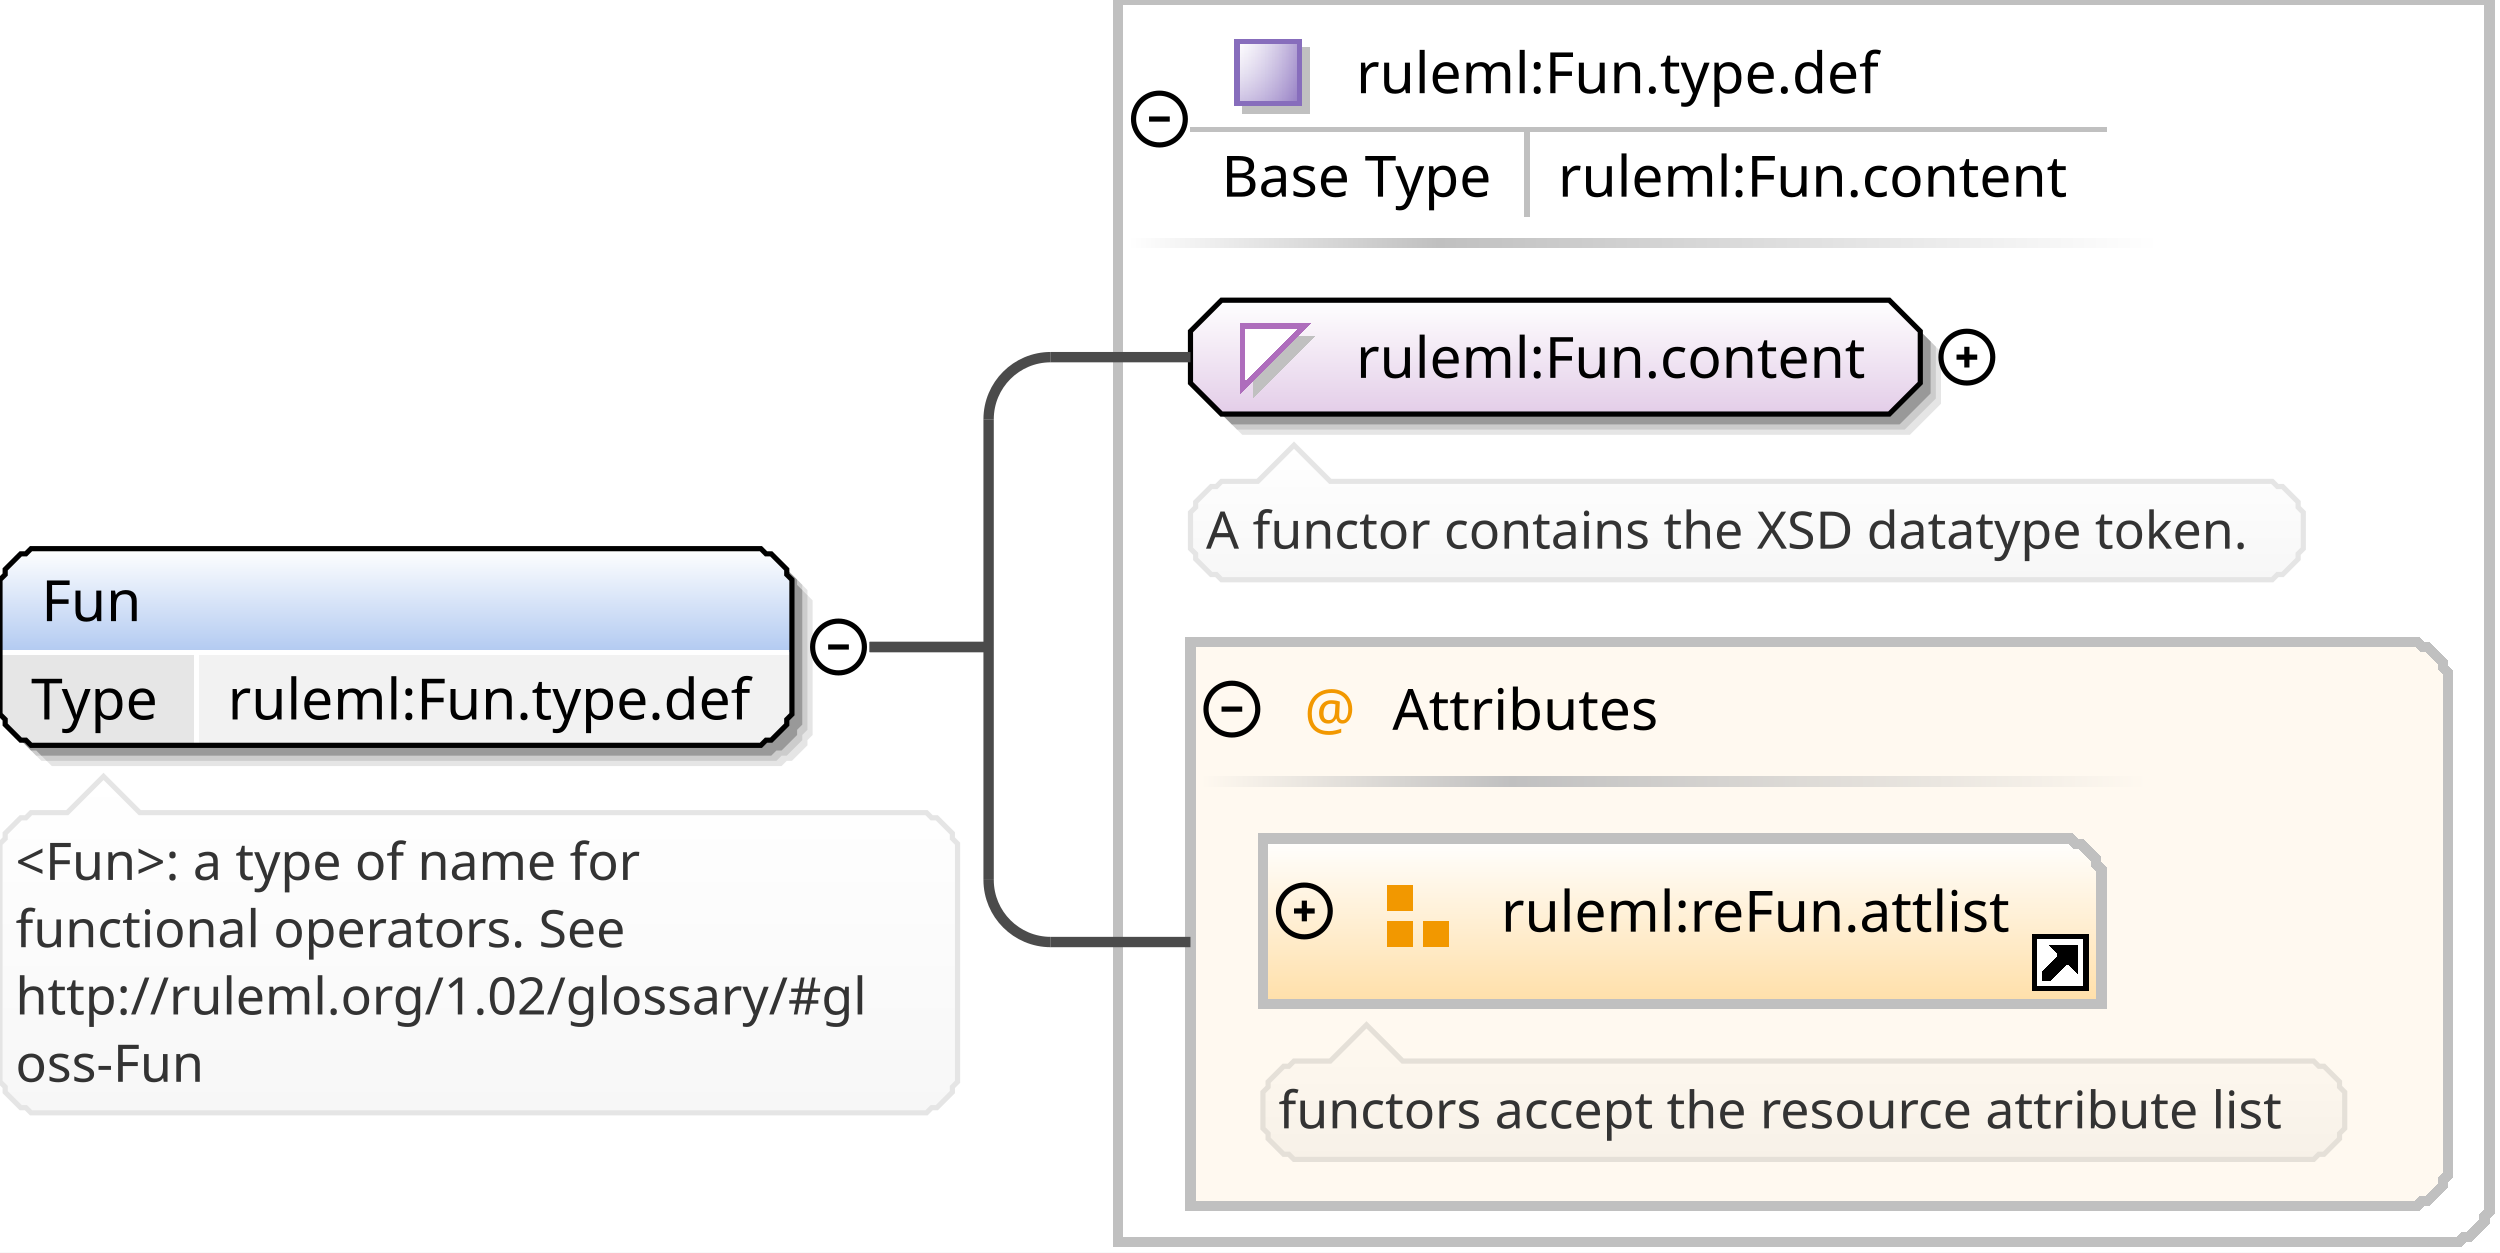
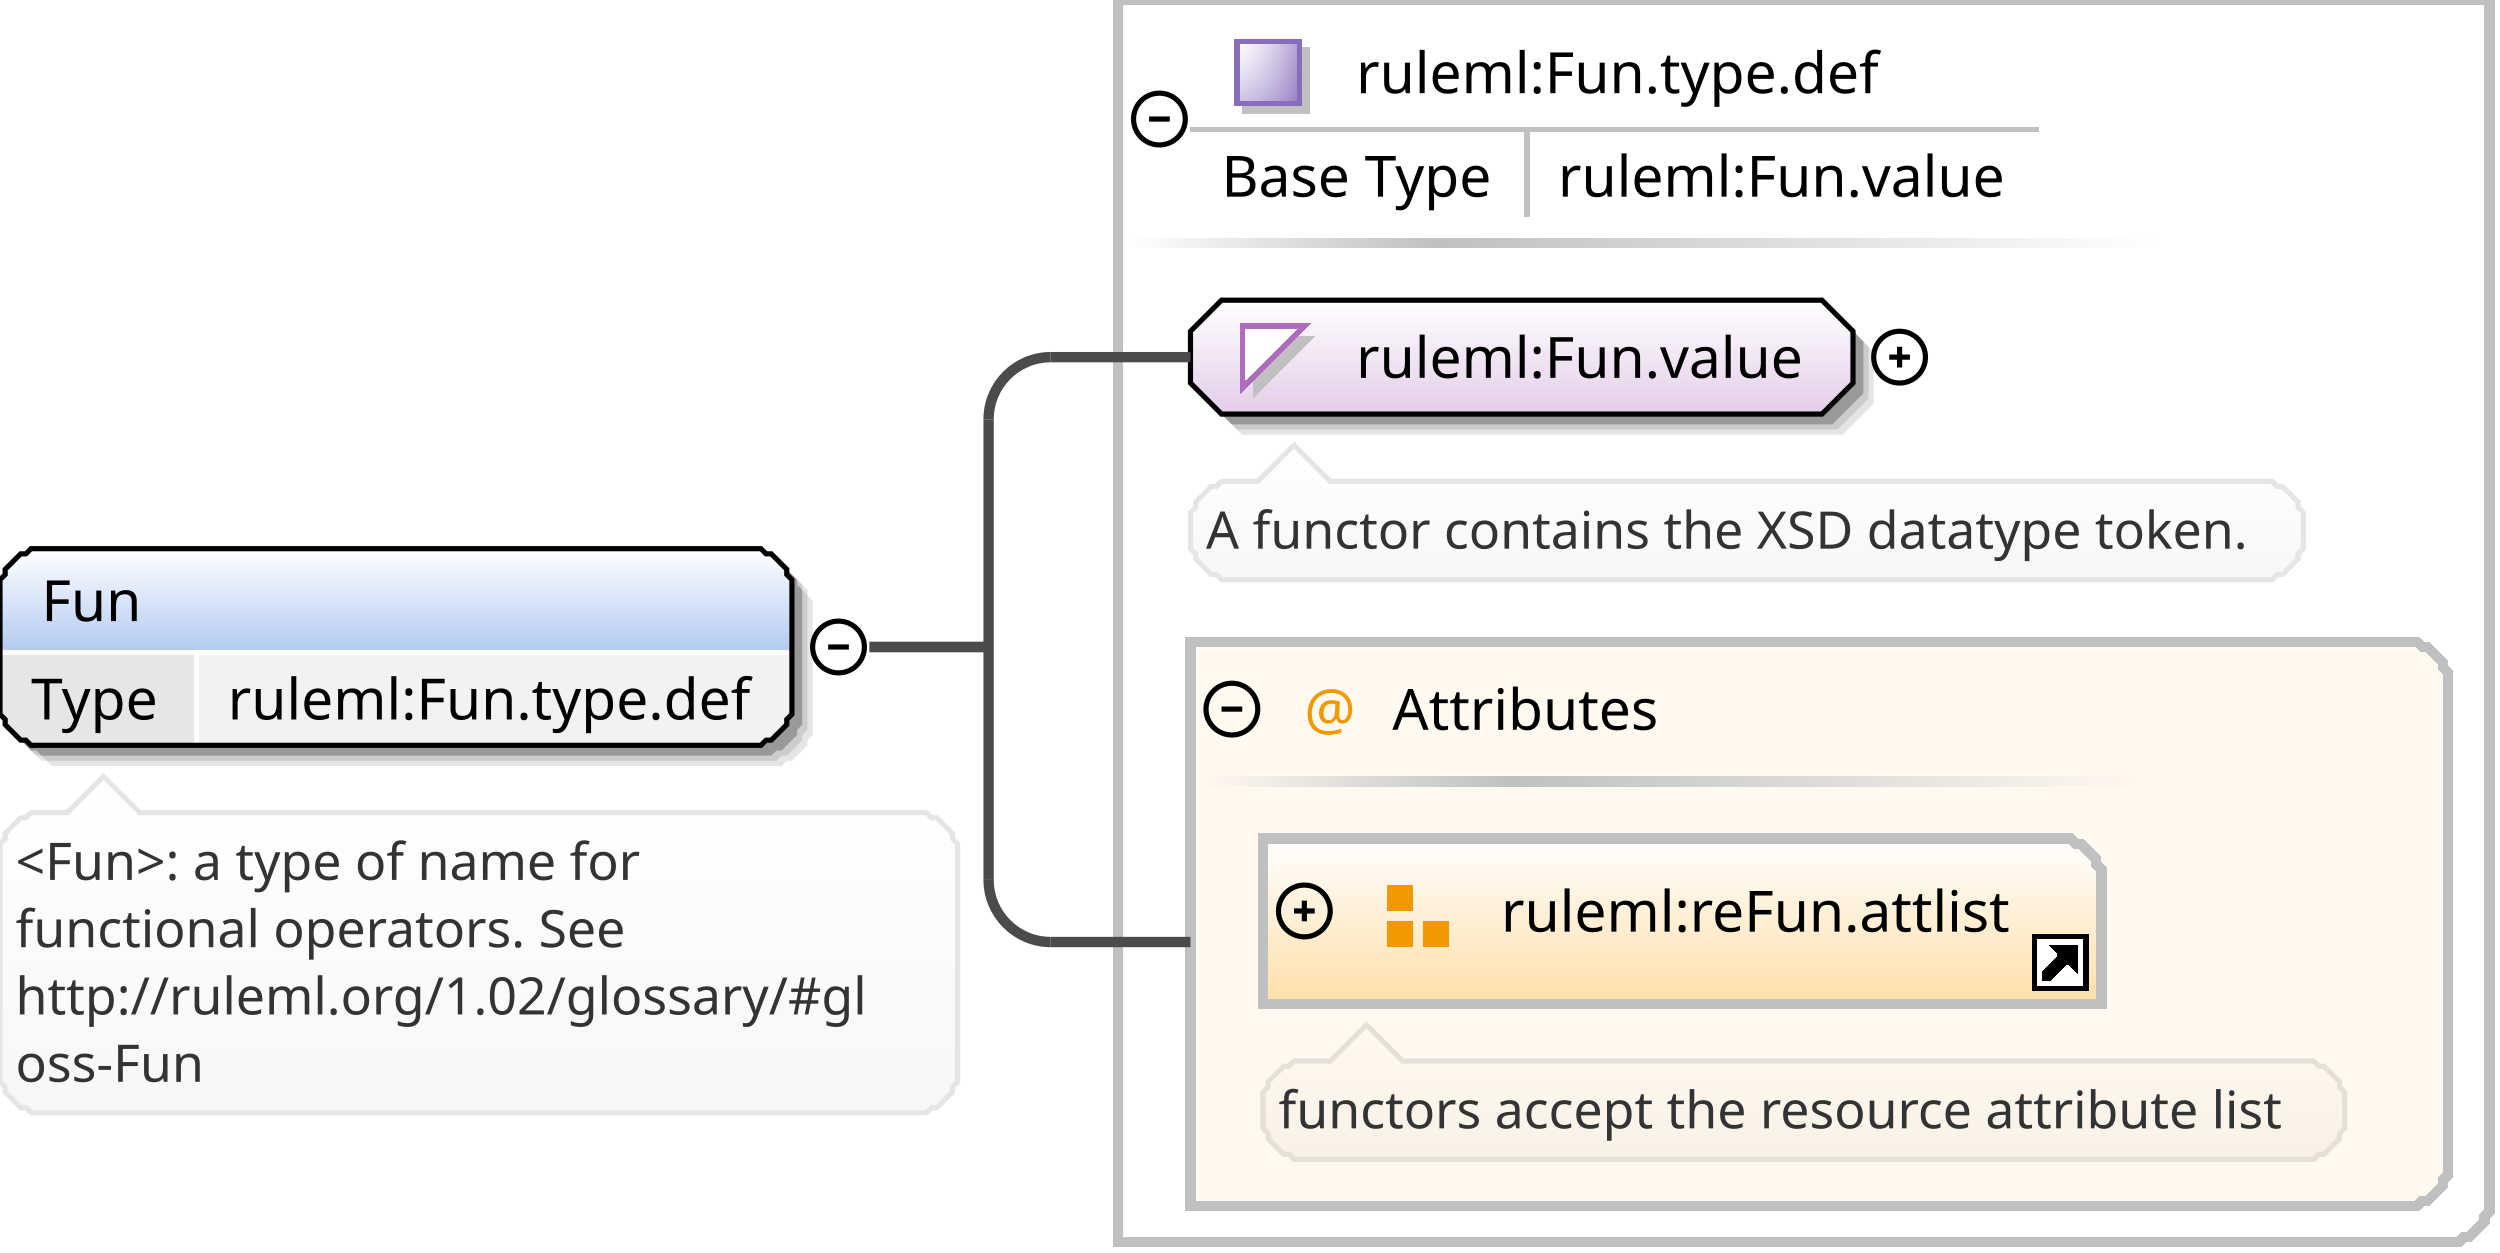
<svg xmlns="http://www.w3.org/2000/svg" color-interpolation="auto" color-rendering="auto" fill="black" fill-opacity="1" font-family="'Dialog'" font-size="12" font-style="normal" font-weight="normal" height="242" image-rendering="auto" shape-rendering="auto" stroke="black" stroke-dasharray="none" stroke-dashoffset="0" stroke-linecap="square" stroke-linejoin="miter" stroke-miterlimit="10" stroke-opacity="1" stroke-width="1" text-rendering="auto" width="483">
  <defs id="genericDefs" />
  <g>
    <defs id="defs1">
      <linearGradient gradientUnits="userSpaceOnUse" id="linearGradient1" spreadMethod="pad" x1="0" x2="0" y1="106" y2="126">
        <stop offset="0%" stop-color="white" stop-opacity="1" />
        <stop offset="100%" stop-color="rgb(178,202,241)" stop-opacity="1" />
      </linearGradient>
      <linearGradient gradientUnits="userSpaceOnUse" id="linearGradient2" spreadMethod="pad" x1="278" x2="417" y1="46" y2="46">
        <stop offset="0%" stop-color="silver" stop-opacity="1" />
        <stop offset="100%" stop-color="white" stop-opacity="1" />
      </linearGradient>
      <linearGradient gradientUnits="userSpaceOnUse" id="linearGradient3" spreadMethod="pad" x1="218" x2="278" y1="46" y2="46">
        <stop offset="0%" stop-color="white" stop-opacity="1" />
        <stop offset="100%" stop-color="silver" stop-opacity="1" />
      </linearGradient>
      <linearGradient gradientUnits="userSpaceOnUse" id="linearGradient4" spreadMethod="pad" x1="239" x2="239" y1="8" y2="20">
        <stop offset="0%" stop-color="rgb(255,255,255)" stop-opacity="0.353" />
        <stop offset="100%" stop-color="rgb(135,109,188)" stop-opacity="0.667" />
      </linearGradient>
      <linearGradient gradientUnits="userSpaceOnUse" id="linearGradient5" spreadMethod="pad" x1="239" x2="251" y1="8" y2="8">
        <stop offset="0%" stop-color="rgb(255,255,255)" stop-opacity="0.353" />
        <stop offset="100%" stop-color="rgb(135,109,188)" stop-opacity="0.667" />
      </linearGradient>
      <linearGradient gradientUnits="userSpaceOnUse" id="linearGradient6" spreadMethod="pad" x1="230" x2="230" y1="58" y2="80">
        <stop offset="0%" stop-color="white" stop-opacity="1" />
        <stop offset="100%" stop-color="rgb(227,205,232)" stop-opacity="1" />
      </linearGradient>
      <linearGradient gradientUnits="userSpaceOnUse" id="linearGradient7" spreadMethod="pad" x1="230" x2="230" y1="86" y2="112">
        <stop offset="0%" stop-color="white" stop-opacity="1" />
        <stop offset="100%" stop-color="rgb(247,247,247)" stop-opacity="1" />
      </linearGradient>
      <linearGradient gradientUnits="userSpaceOnUse" id="linearGradient8" spreadMethod="pad" x1="292" x2="415" y1="150" y2="150">
        <stop offset="0%" stop-color="silver" stop-opacity="1" />
        <stop offset="100%" stop-color="rgb(255,249,240)" stop-opacity="1" />
      </linearGradient>
      <linearGradient gradientUnits="userSpaceOnUse" id="linearGradient9" spreadMethod="pad" x1="232" x2="292" y1="150" y2="150">
        <stop offset="0%" stop-color="rgb(255,249,240)" stop-opacity="1" />
        <stop offset="100%" stop-color="silver" stop-opacity="1" />
      </linearGradient>
      <linearGradient gradientUnits="userSpaceOnUse" id="linearGradient10" spreadMethod="pad" x1="244" x2="244" y1="162" y2="194">
        <stop offset="0%" stop-color="white" stop-opacity="1" />
        <stop offset="100%" stop-color="rgb(255,223,168)" stop-opacity="1" />
      </linearGradient>
      <linearGradient gradientUnits="userSpaceOnUse" id="linearGradient11" spreadMethod="pad" x1="244" x2="244" y1="198" y2="224">
        <stop offset="0%" stop-color="rgb(255,249,240)" stop-opacity="1" />
        <stop offset="100%" stop-color="rgb(247,241,232)" stop-opacity="1" />
      </linearGradient>
      <linearGradient gradientUnits="userSpaceOnUse" id="linearGradient12" spreadMethod="pad" x1="0" x2="0" y1="150" y2="215">
        <stop offset="0%" stop-color="white" stop-opacity="1" />
        <stop offset="100%" stop-color="rgb(247,247,247)" stop-opacity="1" />
      </linearGradient>
      <clipPath clipPathUnits="userSpaceOnUse" id="clipPath1">
        <path d="M0 0 L483 0 L483 242 L0 242 L0 0 Z" />
      </clipPath>
    </defs>
    <g fill="white" stroke="white" text-rendering="geometricPrecision">
      <rect clip-path="url(#clipPath1)" height="242" stroke="none" width="483" x="0" y="0" />
    </g>
    <g fill="rgb(229,229,229)" font-family="sans-serif" font-size="11" stroke="rgb(229,229,229)" text-rendering="geometricPrecision">
      <polygon clip-path="url(#clipPath1)" points=" 4 116 5 115 5 114 6 113 7 112 8 111 9 111 10 110 151 110 152 111 153 111 154 112 155 113 156 114 156 115 157 116 157 142 156 143 156 144 155 145 154 146 153 147 152 147 151 148 10 148 9 147 8 147 7 146 6 145 5 144 5 143 4 142" stroke="none" />
      <polygon clip-path="url(#clipPath1)" fill="rgb(204,204,204)" points=" 3 115 4 114 4 113 5 112 6 111 7 110 8 110 9 109 150 109 151 110 152 110 153 111 154 112 155 113 155 114 156 115 156 141 155 142 155 143 154 144 153 145 152 146 151 146 150 147 9 147 8 146 7 146 6 145 5 144 4 143 4 142 3 141" stroke="none" />
      <polygon clip-path="url(#clipPath1)" fill="rgb(153,153,153)" points=" 2 114 3 113 3 112 4 111 5 110 6 109 7 109 8 108 149 108 150 109 151 109 152 110 153 111 154 112 154 113 155 114 155 140 154 141 154 142 153 143 152 144 151 145 150 145 149 146 8 146 7 145 6 145 5 144 4 143 3 142 3 141 2 140" stroke="none" />
      <polygon clip-path="url(#clipPath1)" fill="url(#linearGradient1)" points=" 0 112 1 111 1 110 2 109 3 108 4 107 5 107 6 106 147 106 148 107 149 107 150 108 151 109 152 110 152 111 153 112 153 126 152 126 152 126 151 126 150 126 149 126 148 126 147 126 6 126 5 126 4 126 3 126 2 126 1 126 1 126 0 126" shape-rendering="crispEdges" stroke="none" />
      <polygon clip-path="url(#clipPath1)" fill="rgb(230,230,230)" points=" 0 126 1 126 1 126 2 126 3 126 4 126 5 126 6 126 38 126 38 126 38 126 38 126 38 126 38 126 38 126 38 126 38 138 38 139 38 140 38 141 38 142 38 143 38 143 38 144 6 144 5 143 4 143 3 142 2 141 1 140 1 139 0 138" shape-rendering="crispEdges" stroke="none" />
      <polygon clip-path="url(#clipPath1)" fill="rgb(242,242,242)" points=" 38 126 38 126 38 126 38 126 38 126 38 126 38 126 38 126 147 126 148 126 149 126 150 126 151 126 152 126 152 126 153 126 153 138 152 139 152 140 151 141 150 142 149 143 148 143 147 144 38 144 38 143 38 143 38 142 38 141 38 140 38 139 38 138" shape-rendering="crispEdges" stroke="none" />
      <line clip-path="url(#clipPath1)" fill="none" shape-rendering="crispEdges" stroke="white" x1="0" x2="152" y1="126" y2="126" />
      <text clip-path="url(#clipPath1)" fill="black" shape-rendering="crispEdges" stroke="none" x="6" xml:space="preserve" y="139">Type</text>
      <text clip-path="url(#clipPath1)" fill="black" shape-rendering="crispEdges" stroke="none" x="44" xml:space="preserve" y="139">ruleml:Fun.type.def</text>
      <line clip-path="url(#clipPath1)" fill="none" shape-rendering="crispEdges" stroke="white" x1="38" x2="38" y1="126" y2="143" />
      <polygon clip-path="url(#clipPath1)" fill="none" points=" 0 112 1 111 1 110 2 109 3 108 4 107 5 107 6 106 147 106 148 107 149 107 150 108 151 109 152 110 152 111 153 112 153 138 152 139 152 140 151 141 150 142 149 143 148 143 147 144 6 144 5 143 4 143 3 142 2 141 1 140 1 139 0 138" stroke="black" stroke-linecap="butt" />
    </g>
    <g font-family="sans-serif" font-size="11" shape-rendering="crispEdges" stroke-linecap="butt" text-rendering="geometricPrecision">
      <text clip-path="url(#clipPath1)" stroke="none" x="8" xml:space="preserve" y="120">Fun</text>
      <circle clip-path="url(#clipPath1)" cx="162" cy="125" fill="none" r="5" shape-rendering="auto" />
      <line clip-path="url(#clipPath1)" fill="none" shape-rendering="auto" x1="160" x2="164" y1="125" y2="125" />
      <polygon clip-path="url(#clipPath1)" fill="white" points=" 216 0 481 0 481 234 480 235 480 236 479 237 478 238 477 239 476 239 475 240 216 240" stroke="none" stroke-width="2" />
      <polygon clip-path="url(#clipPath1)" fill="none" points=" 216 0 481 0 481 234 480 235 480 236 479 237 478 238 477 239 476 239 475 240 216 240" stroke="silver" stroke-width="2" />
      <rect clip-path="url(#clipPath1)" fill="url(#linearGradient2)" height="2" stroke="none" stroke-width="2" width="139" x="278" y="46" />
      <rect clip-path="url(#clipPath1)" fill="url(#linearGradient3)" height="2" stroke="none" stroke-width="2" width="60" x="218" y="46" />
-       <line clip-path="url(#clipPath1)" fill="none" stroke="silver" x1="230" x2="407" y1="25" y2="25" />
+       <line clip-path="url(#clipPath1)" fill="none" stroke="silver" x1="230" x2="394" y1="25" y2="25" />
      <text clip-path="url(#clipPath1)" stroke="none" x="236" xml:space="preserve" y="38">Base Type</text>
-       <text clip-path="url(#clipPath1)" stroke="none" x="301" xml:space="preserve" y="38">ruleml:Fun.content</text>
+       <text clip-path="url(#clipPath1)" stroke="none" x="301" xml:space="preserve" y="38">ruleml:Fun.value</text>
      <line clip-path="url(#clipPath1)" fill="none" stroke="silver" x1="295" x2="295" y1="25" y2="42" />
      <rect clip-path="url(#clipPath1)" fill="silver" height="13" stroke="none" width="13" x="240" y="9" />
      <rect clip-path="url(#clipPath1)" fill="white" height="12" stroke="none" width="12" x="239" y="8" />
      <rect clip-path="url(#clipPath1)" fill="url(#linearGradient4)" height="12" stroke="none" width="12" x="239" y="8" />
      <rect clip-path="url(#clipPath1)" fill="url(#linearGradient5)" height="12" stroke="none" width="12" x="239" y="8" />
      <rect clip-path="url(#clipPath1)" fill="none" height="12" stroke="rgb(135,109,188)" width="12" x="239" y="8" />
      <text clip-path="url(#clipPath1)" stroke="none" x="262" xml:space="preserve" y="18">ruleml:Fun.type.def</text>
      <circle clip-path="url(#clipPath1)" cx="224" cy="23" fill="none" r="5" shape-rendering="auto" />
      <line clip-path="url(#clipPath1)" fill="none" shape-rendering="auto" x1="222" x2="226" y1="23" y2="23" />
-       <polygon clip-path="url(#clipPath1)" fill="rgb(229,229,229)" points=" 234 68 234 78 240 84 369 84 375 78 375 68 369 62 240 62" shape-rendering="auto" stroke="none" />
-       <polygon clip-path="url(#clipPath1)" fill="rgb(204,204,204)" points=" 233 67 233 77 239 83 368 83 374 77 374 67 368 61 239 61" shape-rendering="auto" stroke="none" />
-       <polygon clip-path="url(#clipPath1)" fill="rgb(153,153,153)" points=" 232 66 232 76 238 82 367 82 373 76 373 66 367 60 238 60" shape-rendering="auto" stroke="none" />
-       <polygon clip-path="url(#clipPath1)" fill="url(#linearGradient6)" points=" 230 64 230 74 236 80 365 80 371 74 371 64 365 58 236 58" stroke="none" />
-       <polygon clip-path="url(#clipPath1)" fill="none" points=" 230 64 230 74 236 80 365 80 371 74 371 64 365 58 236 58" shape-rendering="auto" />
+       <polygon clip-path="url(#clipPath1)" fill="rgb(229,229,229)" points=" 234 68 234 78 240 84 356 84 362 78 362 68 356 62 240 62" shape-rendering="auto" stroke="none" />
+       <polygon clip-path="url(#clipPath1)" fill="rgb(204,204,204)" points=" 233 67 233 77 239 83 355 83 361 77 361 67 355 61 239 61" shape-rendering="auto" stroke="none" />
+       <polygon clip-path="url(#clipPath1)" fill="rgb(153,153,153)" points=" 232 66 232 76 238 82 354 82 360 76 360 66 354 60 238 60" shape-rendering="auto" stroke="none" />
+       <polygon clip-path="url(#clipPath1)" fill="url(#linearGradient6)" points=" 230 64 230 74 236 80 352 80 358 74 358 64 352 58 236 58" stroke="none" />
+       <polygon clip-path="url(#clipPath1)" fill="none" points=" 230 64 230 74 236 80 352 80 358 74 358 64 352 58 236 58" shape-rendering="auto" />
      <polygon clip-path="url(#clipPath1)" fill="silver" points=" 242 65 254 65 242 77" stroke="none" />
      <polygon clip-path="url(#clipPath1)" fill="white" points=" 240 63 252 63 240 75" stroke="none" />
      <polygon clip-path="url(#clipPath1)" fill="none" points=" 240 63 252 63 240 75" stroke="rgb(174,109,188)" />
-       <text clip-path="url(#clipPath1)" stroke="none" x="262" xml:space="preserve" y="73">ruleml:Fun.content</text>
-       <circle clip-path="url(#clipPath1)" cx="380" cy="69" fill="none" r="5" shape-rendering="auto" />
-       <line clip-path="url(#clipPath1)" fill="none" shape-rendering="auto" x1="378" x2="382" y1="69" y2="69" />
-       <line clip-path="url(#clipPath1)" fill="none" shape-rendering="auto" x1="380" x2="380" y1="67" y2="71" />
+       <text clip-path="url(#clipPath1)" stroke="none" x="262" xml:space="preserve" y="73">ruleml:Fun.value</text>
+       <circle clip-path="url(#clipPath1)" cx="367" cy="69" fill="none" r="5" shape-rendering="auto" />
+       <line clip-path="url(#clipPath1)" fill="none" shape-rendering="auto" x1="365" x2="369" y1="69" y2="69" />
+       <line clip-path="url(#clipPath1)" fill="none" shape-rendering="auto" x1="367" x2="367" y1="67" y2="71" />
      <polygon clip-path="url(#clipPath1)" fill="url(#linearGradient7)" points=" 230 99 231 98 231 97 232 96 233 95 234 94 235 94 236 93 243 93 250 86 257 93 439 93 440 94 441 94 442 95 443 96 444 97 444 98 445 99 445 106 444 107 444 108 443 109 442 110 441 111 440 111 439 112 236 112 235 111 234 111 233 110 232 109 231 108 231 107 230 106" stroke="none" />
      <polygon clip-path="url(#clipPath1)" fill="none" points=" 230 99 231 98 231 97 232 96 233 95 234 94 235 94 236 93 243 93 250 86 257 93 439 93 440 94 441 94 442 95 443 96 444 97 444 98 445 99 445 106 444 107 444 108 443 109 442 110 441 111 440 111 439 112 236 112 235 111 234 111 233 110 232 109 231 108 231 107 230 106" shape-rendering="auto" stroke="rgb(229,229,229)" />
      <text clip-path="url(#clipPath1)" fill="rgb(51,51,51)" font-size="10" stroke="none" x="233" xml:space="preserve" y="106">A functor contains the XSD datatype token.</text>
      <polygon clip-path="url(#clipPath1)" fill="rgb(255,249,240)" points=" 230 124 467 124 468 125 469 125 470 126 471 127 472 128 472 129 473 130 473 227 472 228 472 229 471 230 470 231 469 232 468 232 467 233 230 233" stroke="none" stroke-width="2" />
      <polygon clip-path="url(#clipPath1)" fill="none" points=" 230 124 467 124 468 125 469 125 470 126 471 127 472 128 472 129 473 130 473 227 472 228 472 229 471 230 470 231 469 232 468 232 467 233 230 233" stroke="silver" stroke-width="2" />
      <rect clip-path="url(#clipPath1)" fill="url(#linearGradient8)" height="2" stroke="none" stroke-width="2" width="123" x="292" y="150" />
      <rect clip-path="url(#clipPath1)" fill="url(#linearGradient9)" height="2" stroke="none" stroke-width="2" width="60" x="232" y="150" />
      <text clip-path="url(#clipPath1)" fill="rgb(242,152,0)" stroke="none" x="252" xml:space="preserve" y="141">@</text>
      <text clip-path="url(#clipPath1)" stroke="none" x="269" xml:space="preserve" y="141">Attributes</text>
      <circle clip-path="url(#clipPath1)" cx="238" cy="137" fill="none" r="5" shape-rendering="auto" />
      <line clip-path="url(#clipPath1)" fill="none" shape-rendering="auto" x1="236" x2="240" y1="137" y2="137" />
      <polygon clip-path="url(#clipPath1)" fill="url(#linearGradient10)" points=" 244 162 400 162 401 163 402 163 403 164 404 165 405 166 405 167 406 168 406 194 244 194" stroke="none" stroke-width="2" />
      <polygon clip-path="url(#clipPath1)" fill="none" points=" 244 162 400 162 401 163 402 163 403 164 404 165 405 166 405 167 406 168 406 194 244 194" stroke="silver" stroke-width="2" />
      <rect clip-path="url(#clipPath1)" fill="rgb(242,152,0)" height="5" stroke="none" width="5" x="268" y="171" />
      <rect clip-path="url(#clipPath1)" fill="rgb(242,152,0)" height="5" stroke="none" width="5" x="268" y="178" />
      <rect clip-path="url(#clipPath1)" fill="rgb(242,152,0)" height="5" stroke="none" width="5" x="275" y="178" />
      <text clip-path="url(#clipPath1)" stroke="none" x="290" xml:space="preserve" y="180">ruleml:reFun.attlist</text>
      <rect clip-path="url(#clipPath1)" fill="white" height="10" stroke="none" width="10" x="393" y="181" />
      <polygon clip-path="url(#clipPath1)" fill="none" points=" 395 189 395 188 398 185 398 184 397 183 401 183 401 187 400 186 399 186 396 189" />
      <polygon clip-path="url(#clipPath1)" points=" 395 189 395 188 398 185 398 184 397 183 401 183 401 187 400 186 399 186 396 189" stroke="none" />
      <rect clip-path="url(#clipPath1)" fill="none" height="10" width="10" x="393" y="181" />
      <circle clip-path="url(#clipPath1)" cx="252" cy="176" fill="none" r="5" shape-rendering="auto" />
      <line clip-path="url(#clipPath1)" fill="none" shape-rendering="auto" x1="250" x2="254" y1="176" y2="176" />
      <line clip-path="url(#clipPath1)" fill="none" shape-rendering="auto" x1="252" x2="252" y1="174" y2="178" />
      <polygon clip-path="url(#clipPath1)" fill="url(#linearGradient11)" points=" 244 211 245 210 245 209 246 208 247 207 248 206 249 206 250 205 257 205 264 198 271 205 447 205 448 206 449 206 450 207 451 208 452 209 452 210 453 211 453 218 452 219 452 220 451 221 450 222 449 223 448 223 447 224 250 224 249 223 248 223 247 222 246 221 245 220 245 219 244 218" stroke="none" />
      <polygon clip-path="url(#clipPath1)" fill="none" points=" 244 211 245 210 245 209 246 208 247 207 248 206 249 206 250 205 257 205 264 198 271 205 447 205 448 206 449 206 450 207 451 208 452 209 452 210 453 211 453 218 452 219 452 220 451 221 450 222 449 223 448 223 447 224 250 224 249 223 248 223 247 222 246 221 245 220 245 219 244 218" shape-rendering="auto" stroke="rgb(229,224,216)" />
      <text clip-path="url(#clipPath1)" fill="rgb(51,51,51)" font-size="10" stroke="none" x="247" xml:space="preserve" y="218">functors accept the resource attribute list</text>
    </g>
    <g fill="rgb(75,75,75)" font-family="sans-serif" font-size="11" stroke="rgb(75,75,75)" stroke-linecap="butt" stroke-width="2" text-rendering="geometricPrecision">
      <line clip-path="url(#clipPath1)" fill="none" x1="168" x2="191" y1="125" y2="125" />
      <line clip-path="url(#clipPath1)" fill="none" x1="191" x2="191" y1="81" y2="125" />
      <line clip-path="url(#clipPath1)" fill="none" x1="203" x2="230" y1="69" y2="69" />
      <path clip-path="url(#clipPath1)" d="M191 81 A12 12 0 0 1 203 69" fill="none" />
      <line clip-path="url(#clipPath1)" fill="none" x1="168" x2="191" y1="125" y2="125" />
      <line clip-path="url(#clipPath1)" fill="none" x1="191" x2="191" y1="125" y2="170" />
      <line clip-path="url(#clipPath1)" fill="none" x1="203" x2="230" y1="182" y2="182" />
      <path clip-path="url(#clipPath1)" d="M191 170 A12 12 0 0 0 203 182" fill="none" />
    </g>
    <g fill="url(#linearGradient12)" font-family="sans-serif" font-size="11" shape-rendering="crispEdges" stroke="url(#linearGradient12)" stroke-linecap="butt" text-rendering="geometricPrecision">
      <polygon clip-path="url(#clipPath1)" points=" 0 163 1 162 1 161 2 160 3 159 4 158 5 158 6 157 13 157 20 150 27 157 179 157 180 158 181 158 182 159 183 160 184 161 184 162 185 163 185 209 184 210 184 211 183 212 182 213 181 214 180 214 179 215 6 215 5 214 4 214 3 213 2 212 1 211 1 210 0 209" stroke="none" />
      <polygon clip-path="url(#clipPath1)" fill="none" points=" 0 163 1 162 1 161 2 160 3 159 4 158 5 158 6 157 13 157 20 150 27 157 179 157 180 158 181 158 182 159 183 160 184 161 184 162 185 163 185 209 184 210 184 211 183 212 182 213 181 214 180 214 179 215 6 215 5 214 4 214 3 213 2 212 1 211 1 210 0 209" shape-rendering="auto" stroke="rgb(229,229,229)" />
      <text clip-path="url(#clipPath1)" fill="rgb(51,51,51)" font-size="10" stroke="none" x="3" xml:space="preserve" y="170">&lt;Fun&gt;: a type of name for </text>
      <text clip-path="url(#clipPath1)" fill="rgb(51,51,51)" font-size="10" stroke="none" x="3" xml:space="preserve" y="183">functional operators. See </text>
      <text clip-path="url(#clipPath1)" fill="rgb(51,51,51)" font-size="10" stroke="none" x="3" xml:space="preserve" y="196">http://ruleml.org/1.02/glossary/#gl</text>
      <text clip-path="url(#clipPath1)" fill="rgb(51,51,51)" font-size="10" stroke="none" x="3" xml:space="preserve" y="209">oss-Fun</text>
    </g>
  </g>
</svg>
